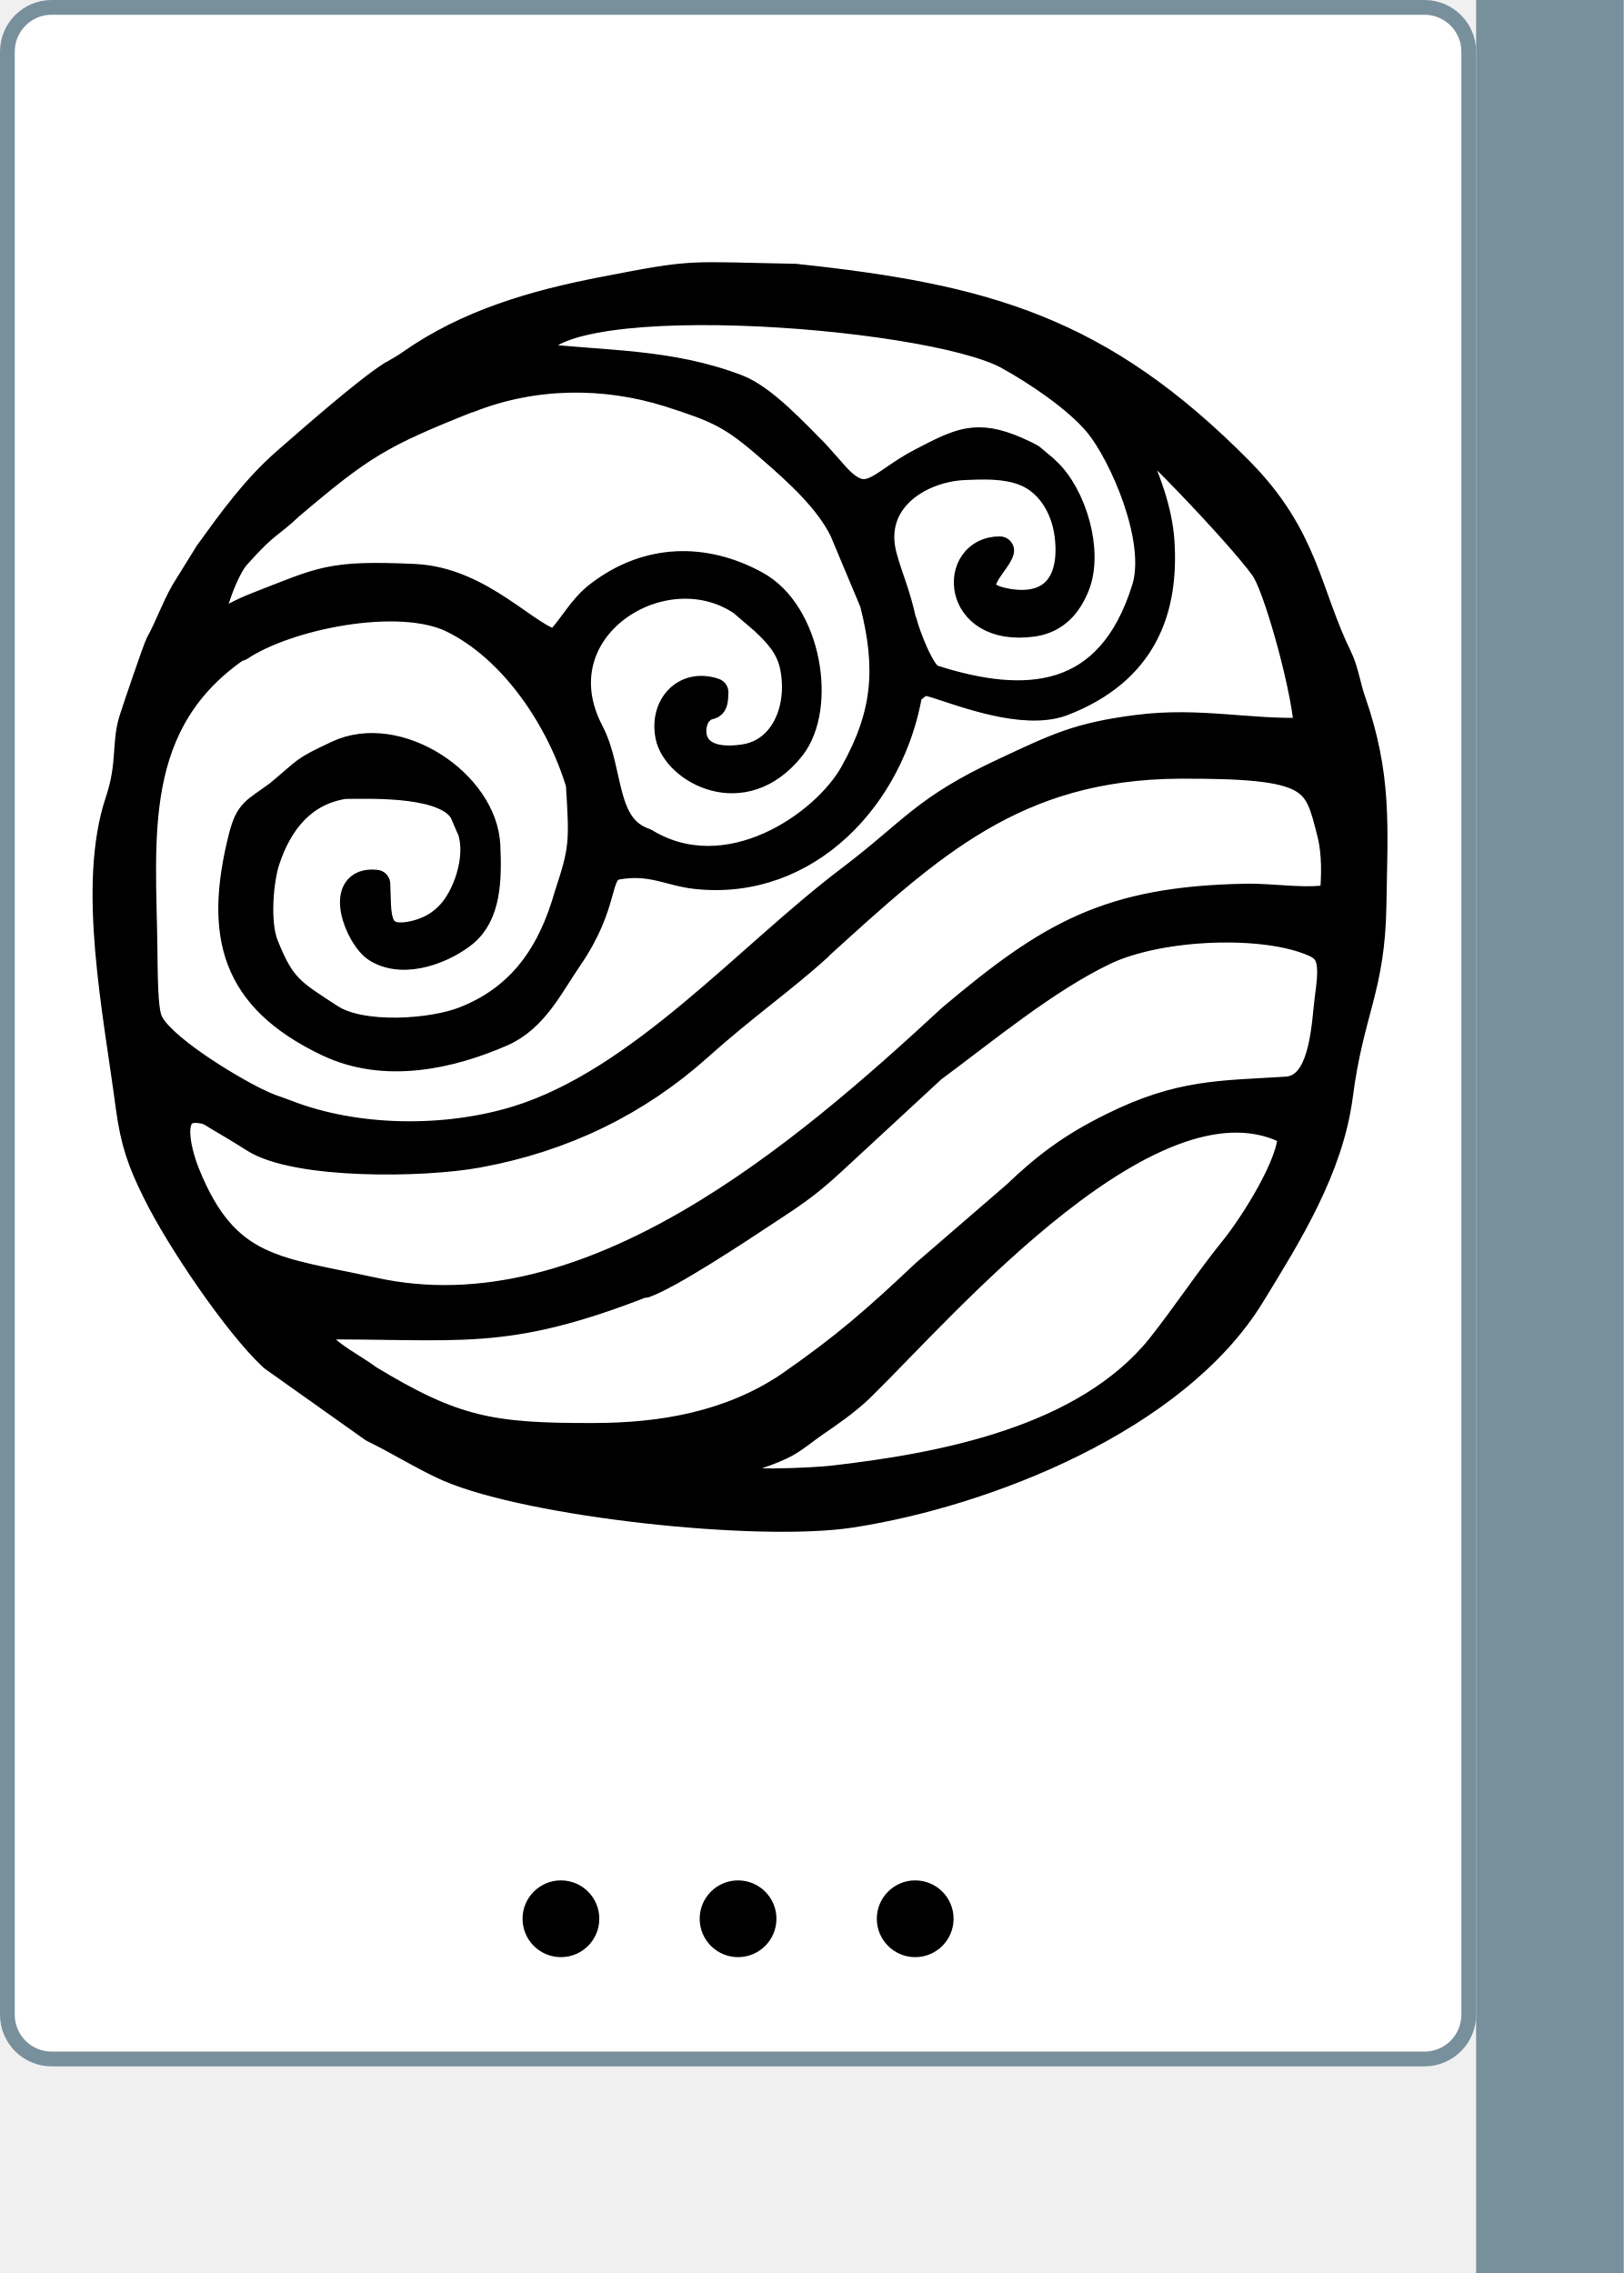
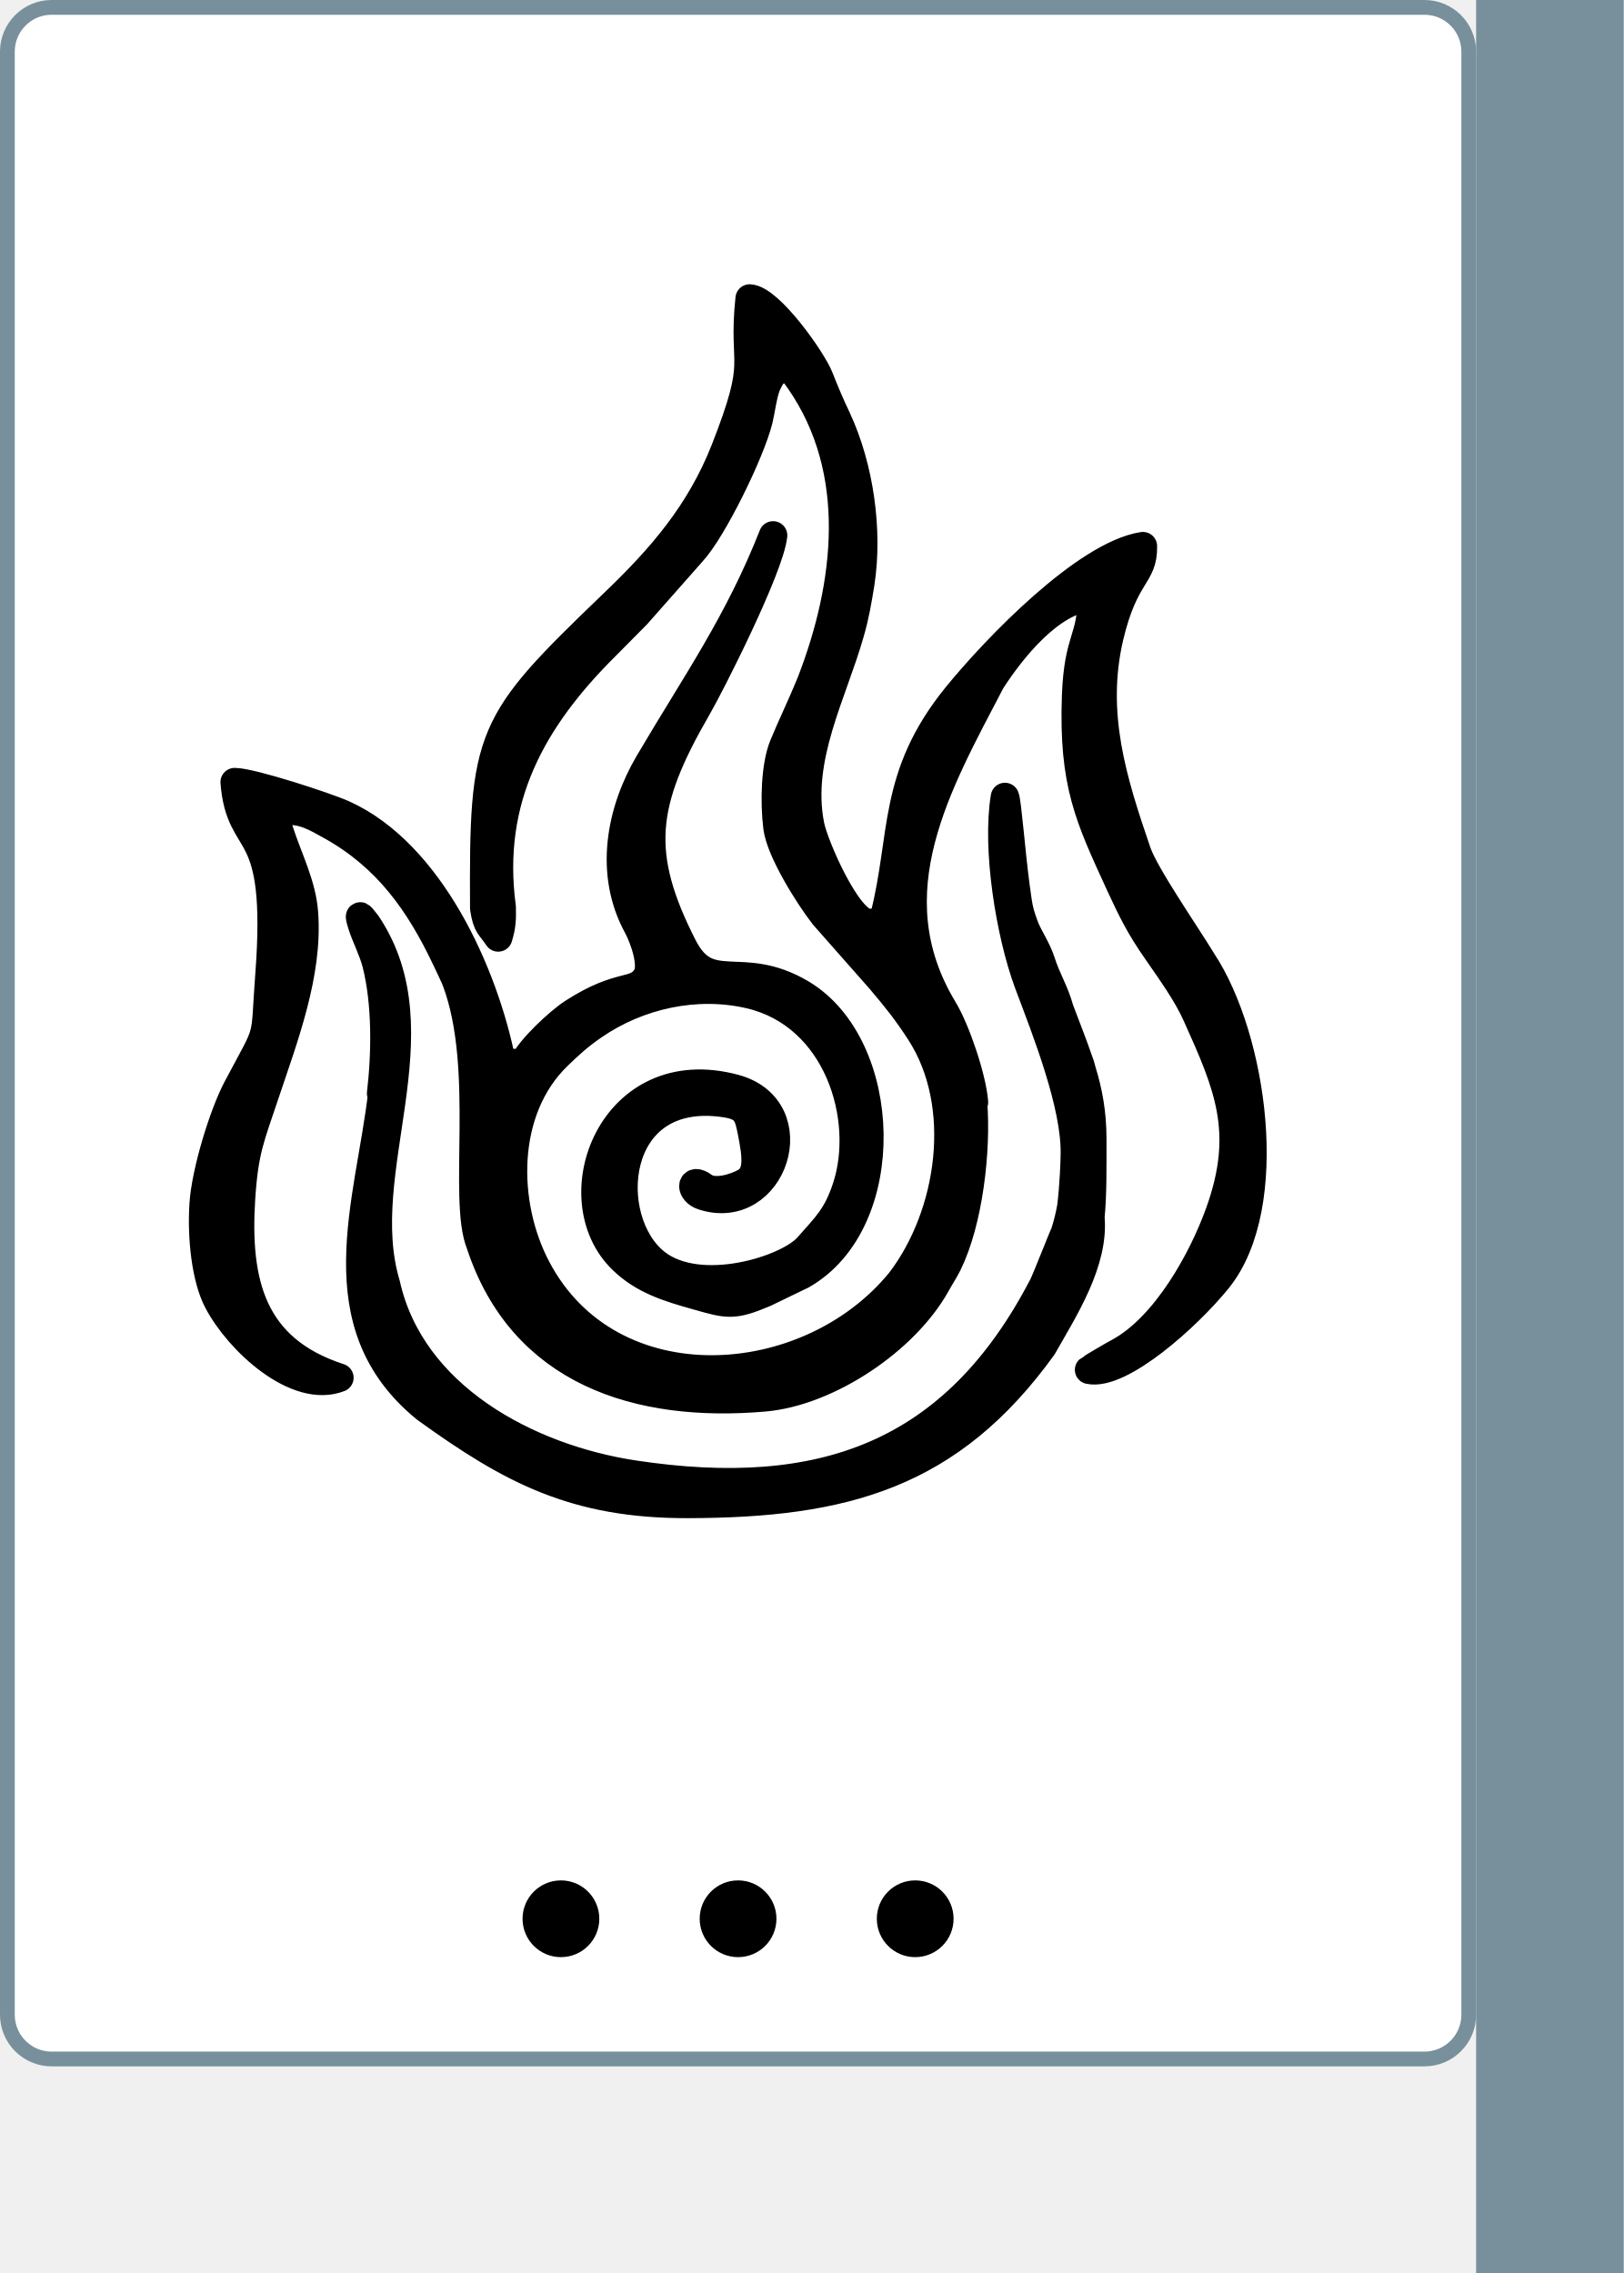
<svg xmlns="http://www.w3.org/2000/svg" width="110" height="154" viewBox="0 0 110 154">
  <rect x="100" y="0" width="10" height="154" fill="#78909c" />
  <rect x="0.5" y="0.5" width="99" height="139" rx="3" fill="#ffffff" stroke="#78909c" stroke-width="1" />
  <g transform="translate(0,20)">
-     <g transform="translate(-247.7367,-350.3456) scale(0.02143)">
-       <path d="M12801 16600c-83,53 -251,201 -337,276 -97,85 -171,188 -244,289l-75 121c-33,58 -50,111 -80,165 -8,15 -72,203 -83,238 -25,77 -5,142 -44,259 -90,267 -6,668 33,966 15,110 36,172 85,270 72,147 257,420 368,522l317 225c70,33 163,91 236,123 260,113 980,191 1273,146 428,-66 1025,-301 1264,-691 119,-194 248,-401 278,-630 35,-270 102,-338 106,-602 4,-252 18,-408 -66,-648 -14,-40 -23,-97 -41,-133 -101,-206 -104,-380 -312,-591 -442,-447 -804,-547 -1406,-611 -346,-6 -307,-17 -605,41 -218,42 -428,103 -609,230 -22,16 -38,23 -58,36zm242 75c202,-80 426,-83 633,-18 156,50 200,69 322,176 84,73 181,160 229,258l96 229c53,208 41,355 -64,542 -91,162 -398,376 -661,216 -138,-47 -108,-222 -173,-347 -172,-327 229,-584 481,-414l69 59c45,42 80,81 94,138 31,135 -26,279 -155,299 -190,29 -180,-107 -147,-145 36,-42 50,0 51,-64 -91,-31 -160,44 -141,138 21,105 232,227 384,35 99,-125 53,-423 -113,-513 -164,-89 -341,-84 -493,32 -58,44 -83,103 -135,155 -89,-11 -237,-199 -451,-208 -266,-12 -287,8 -493,88 -112,44 -110,68 -156,74 3,-61 49,-192 88,-235 96,-107 98,-90 168,-156 226,-192 285,-228 567,-340zm-725 785c150,-100 501,-171 671,-90 195,94 344,319 405,523 12,188 11,208 -37,354 -51,180 -144,323 -328,395 -101,40 -325,57 -425,-8 -125,-81 -155,-97 -208,-230 -29,-72 -16,-211 5,-272 40,-120 116,-216 248,-236 102,-1 326,-8 377,85l21 49c7,18 -1,-20 9,27 18,80 -19,190 -69,246 -30,34 -68,56 -113,67 -137,33 -120,-67 -125,-160 -125,-14 -53,170 4,204 89,54 216,-2 274,-50 71,-59 75,-165 70,-275 -9,-197 -281,-377 -469,-288 -115,54 -90,46 -187,126 -74,55 -92,53 -113,134 -79,313 -24,509 268,649 181,87 387,40 550,-31 103,-45 153,-152 209,-233 126,-183 82,-272 151,-294 114,-21 169,20 257,29 350,37 615,-252 669,-580l16 -12c27,-21 28,-25 73,-11 86,27 275,100 395,57 260,-99 326,-295 312,-508 -14,-209 -170,-411 -95,-363 65,41 393,389 431,457 44,78 131,396 132,508 -189,7 -343,-34 -539,-9 -188,24 -255,58 -422,136 -255,119 -286,188 -491,343 -318,241 -659,637 -1048,757 -231,71 -514,65 -728,-18 -47,-18 -56,-18 -100,-40 -92,-45 -309,-177 -339,-256 -11,-27 -15,-83 -16,-220 -4,-358 -53,-728 306,-967zm1828 948c352,-319 620,-573 1143,-576 432,-2 436,44 480,218 16,63 14,137 8,204 -82,19 -192,-2 -279,0 -434,8 -619,119 -929,380 -462,427 -1140,1015 -1827,865 -306,-67 -469,-62 -594,-371 -30,-75 -73,-234 61,-204 11,2 29,13 38,19 39,23 78,46 117,71 133,85 533,80 706,48 270,-49 504,-164 697,-337 144,-129 267,-214 379,-316zm-547 1065c79,-29 273,-156 410,-247 81,-53 121,-84 192,-150l306 -283c165,-122 360,-284 545,-372 175,-83 508,-96 665,-25 45,20 51,52 52,88 1,37 -8,83 -11,118 -11,116 -29,256 -132,262 -205,13 -334,7 -549,114 -126,62 -209,124 -305,216l-286 247c-156,147 -251,231 -431,356 -183,123 -397,162 -619,162 -324,1 -441,-20 -713,-185 -60,-46 -171,-93 -180,-169 477,-4 604,42 1056,-135zm814 -2089c-19,-91 -42,-136 -62,-209 -48,-179 114,-280 255,-287 65,-3 129,-5 188,16 84,30 134,114 145,203 19,155 -53,238 -194,214 -162,-28 -35,-122 -24,-165 -150,-1 -145,261 104,227 71,-10 111,-57 135,-117 43,-107 -9,-284 -92,-361l-12 -11 -37 -31c-6,-4 -40,-20 -45,-22 -128,-56 -180,-27 -298,34 -141,72 -174,168 -290,29l-49 -55c-65,-65 -164,-173 -246,-205 -216,-83 -422,-74 -642,-100 -19,-237 1243,-146 1499,-5 89,49 218,135 284,215 79,96 199,367 151,522 -113,365 -381,381 -677,285 -35,-11 -84,-145 -91,-176zm-575 2700c18,-51 123,-62 205,-106 31,-17 60,-42 89,-62 45,-31 101,-69 147,-113 267,-261 936,-1045 1365,-808 8,93 -123,296 -182,369 -78,96 -153,210 -233,311 -237,294 -688,379 -1040,419 -56,6 -305,20 -350,-10z" fill="#000000" stroke="#000000" stroke-width="90.0" stroke-linejoin="round" stroke-linecap="round" />
+     <g transform="translate(-102.0094,-205.8683) scale(0.02143)">
+       <path d="M7839 12158c-6,-77 -57,-228 -97,-294 -222,-368 -16,-717 151,-1038 62,-96 187,-257 318,-266 1,137 -42,127 -49,313 -10,280 42,385 139,597 39,84 63,133 116,209 47,68 96,136 126,203 101,224 164,370 73,624 -54,151 -171,362 -318,442 -19,10 -92,53 -95,56 99,21 311,-168 407,-287 187,-233 110,-763 -49,-1004 -54,-89 -182,-273 -207,-346 -77,-225 -144,-438 -87,-681 48,-202 108,-189 106,-286 -180,28 -463,320 -589,475 -205,253 -163,440 -228,695 -1,5 -10,21 -15,21l-35 0c-66,0 -173,-245 -185,-309 -42,-212 72,-417 126,-608 16,-55 24,-103 33,-159 25,-165 -3,-364 -74,-517 -21,-44 -38,-84 -56,-130 -21,-55 -157,-248 -220,-251 -24,228 40,178 -78,479 -79,200 -201,341 -356,489 -393,378 -408,408 -405,960 9,58 19,54 44,92 11,-36 12,-57 11,-96 -46,-343 98,-597 329,-826 35,-36 65,-65 98,-99l174 -197c66,-71 186,-317 211,-418 8,-34 12,-72 23,-104 3,-10 15,-32 19,-37 39,-45 59,-26 88,16 199,287 155,648 36,955 -30,74 -59,132 -87,200 -26,63 -29,178 -19,258 9,73 97,215 147,279l179 203c50,59 83,100 125,165 150,231 99,577 -62,788 -291,358 -918,399 -1150,-40 -108,-204 -111,-502 66,-673 38,-37 68,-64 113,-95 142,-98 325,-138 494,-99 279,65 379,392 306,612 -30,90 -62,119 -122,187 -65,73 -341,159 -480,51 -173,-135 -146,-561 219,-506 67,10 73,36 84,91 15,76 23,134 -21,159 -34,19 -98,38 -131,14 -43,-32 -44,16 -3,29 222,72 336,-275 101,-339 -388,-105 -556,347 -355,541 66,64 144,88 237,114 95,27 113,33 212,-9l118 -57c294,-167 276,-725 -3,-890 -190,-112 -291,12 -373,-148 -149,-293 -130,-453 44,-754 41,-70 230,-443 241,-546 -109,277 -243,466 -392,719 -90,153 -128,349 -36,517 21,39 51,125 28,160 -36,56 -80,15 -232,113 -44,28 -138,116 -156,160l-70 -2c-56,-285 -228,-662 -500,-785 -53,-24 -291,-102 -344,-102 18,226 148,110 110,610 -17,223 6,154 -101,356 -45,84 -101,269 -107,368 -7,105 7,235 45,307 66,126 249,295 384,242 -278,-90 -328,-301 -311,-567 10,-154 30,-193 77,-334 58,-174 136,-376 122,-567 -6,-90 -50,-173 -78,-260 -9,-28 -16,-50 -17,-54l33 -9c56,-8 103,21 148,46 176,98 279,242 364,422 6,13 28,58 32,70 103,276 18,689 76,831 133,403 498,519 898,484 201,-18 443,-180 542,-357 15,-27 26,-43 37,-65 66,-134 92,-359 80,-510z" fill="#000000" stroke="#000000" stroke-width="90.0" stroke-linejoin="round" stroke-linecap="round" />
+       <path d="M5969 12128c-40,348 -192,730 137,998 270,195 472,303 829,302 495,-1 829,-92 1121,-497 67,-118 164,-268 151,-409 7,-74 6,-153 6,-249 0,-81 -13,-149 -33,-214 -3,-13 -7,-25 -11,-35 -18,-53 -39,-104 -59,-158 -17,-61 -41,-95 -59,-152 -13,-40 -37,-74 -51,-108 -22,-58 -21,-71 -30,-133 -14,-105 -26,-264 -33,-280 -27,163 16,431 74,588 56,149 150,385 147,541 0,20 -3,101 -11,166 -5,29 -12,57 -21,85 -3,3 -58,145 -69,166 -279,536 -699,686 -1294,596 -335,-51 -704,-247 -783,-602 -107,-358 171,-792 -60,-1138 -22,-27 -28,-39 -15,3 11,35 34,79 45,121 32,126 30,283 15,411z" fill="#000000" stroke="#000000" stroke-width="90.0" stroke-linejoin="round" stroke-linecap="round" />
    </g>
    <circle cx="38" cy="110" r="2.6" fill="#000000" />
    <circle cx="50" cy="110" r="2.6" fill="#000000" />
    <circle cx="62" cy="110" r="2.6" fill="#000000" />
  </g>
</svg>
